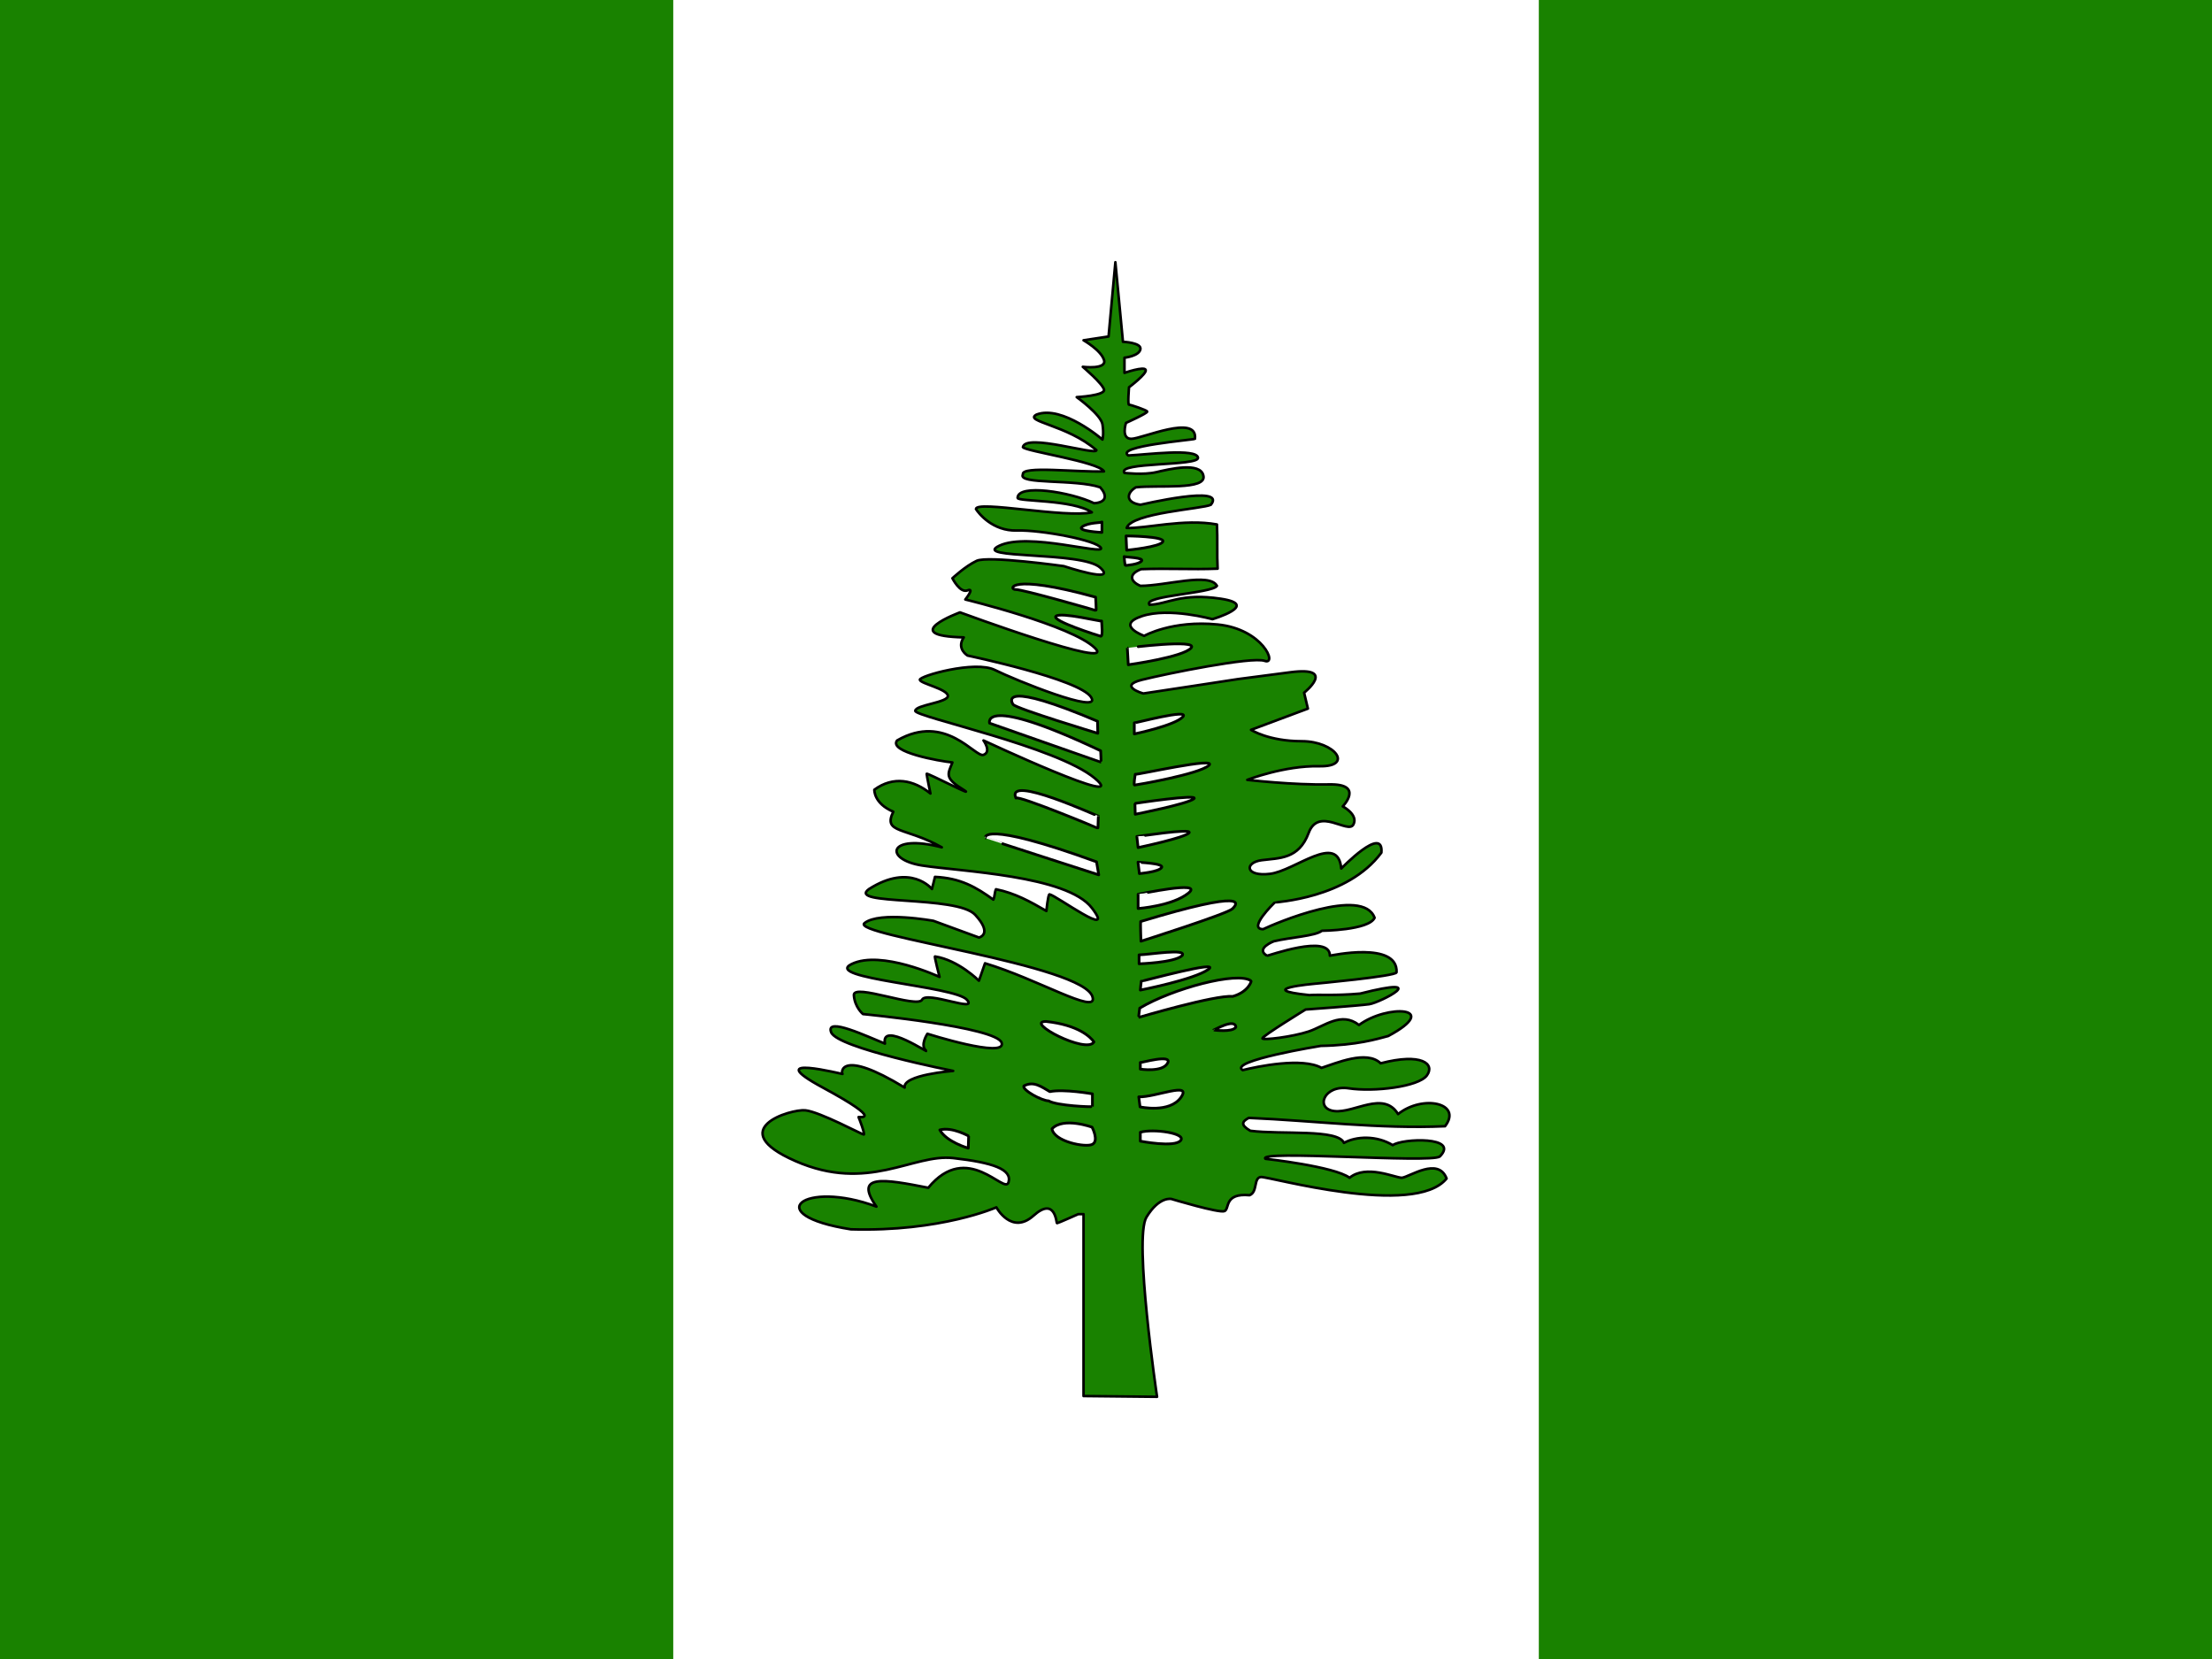
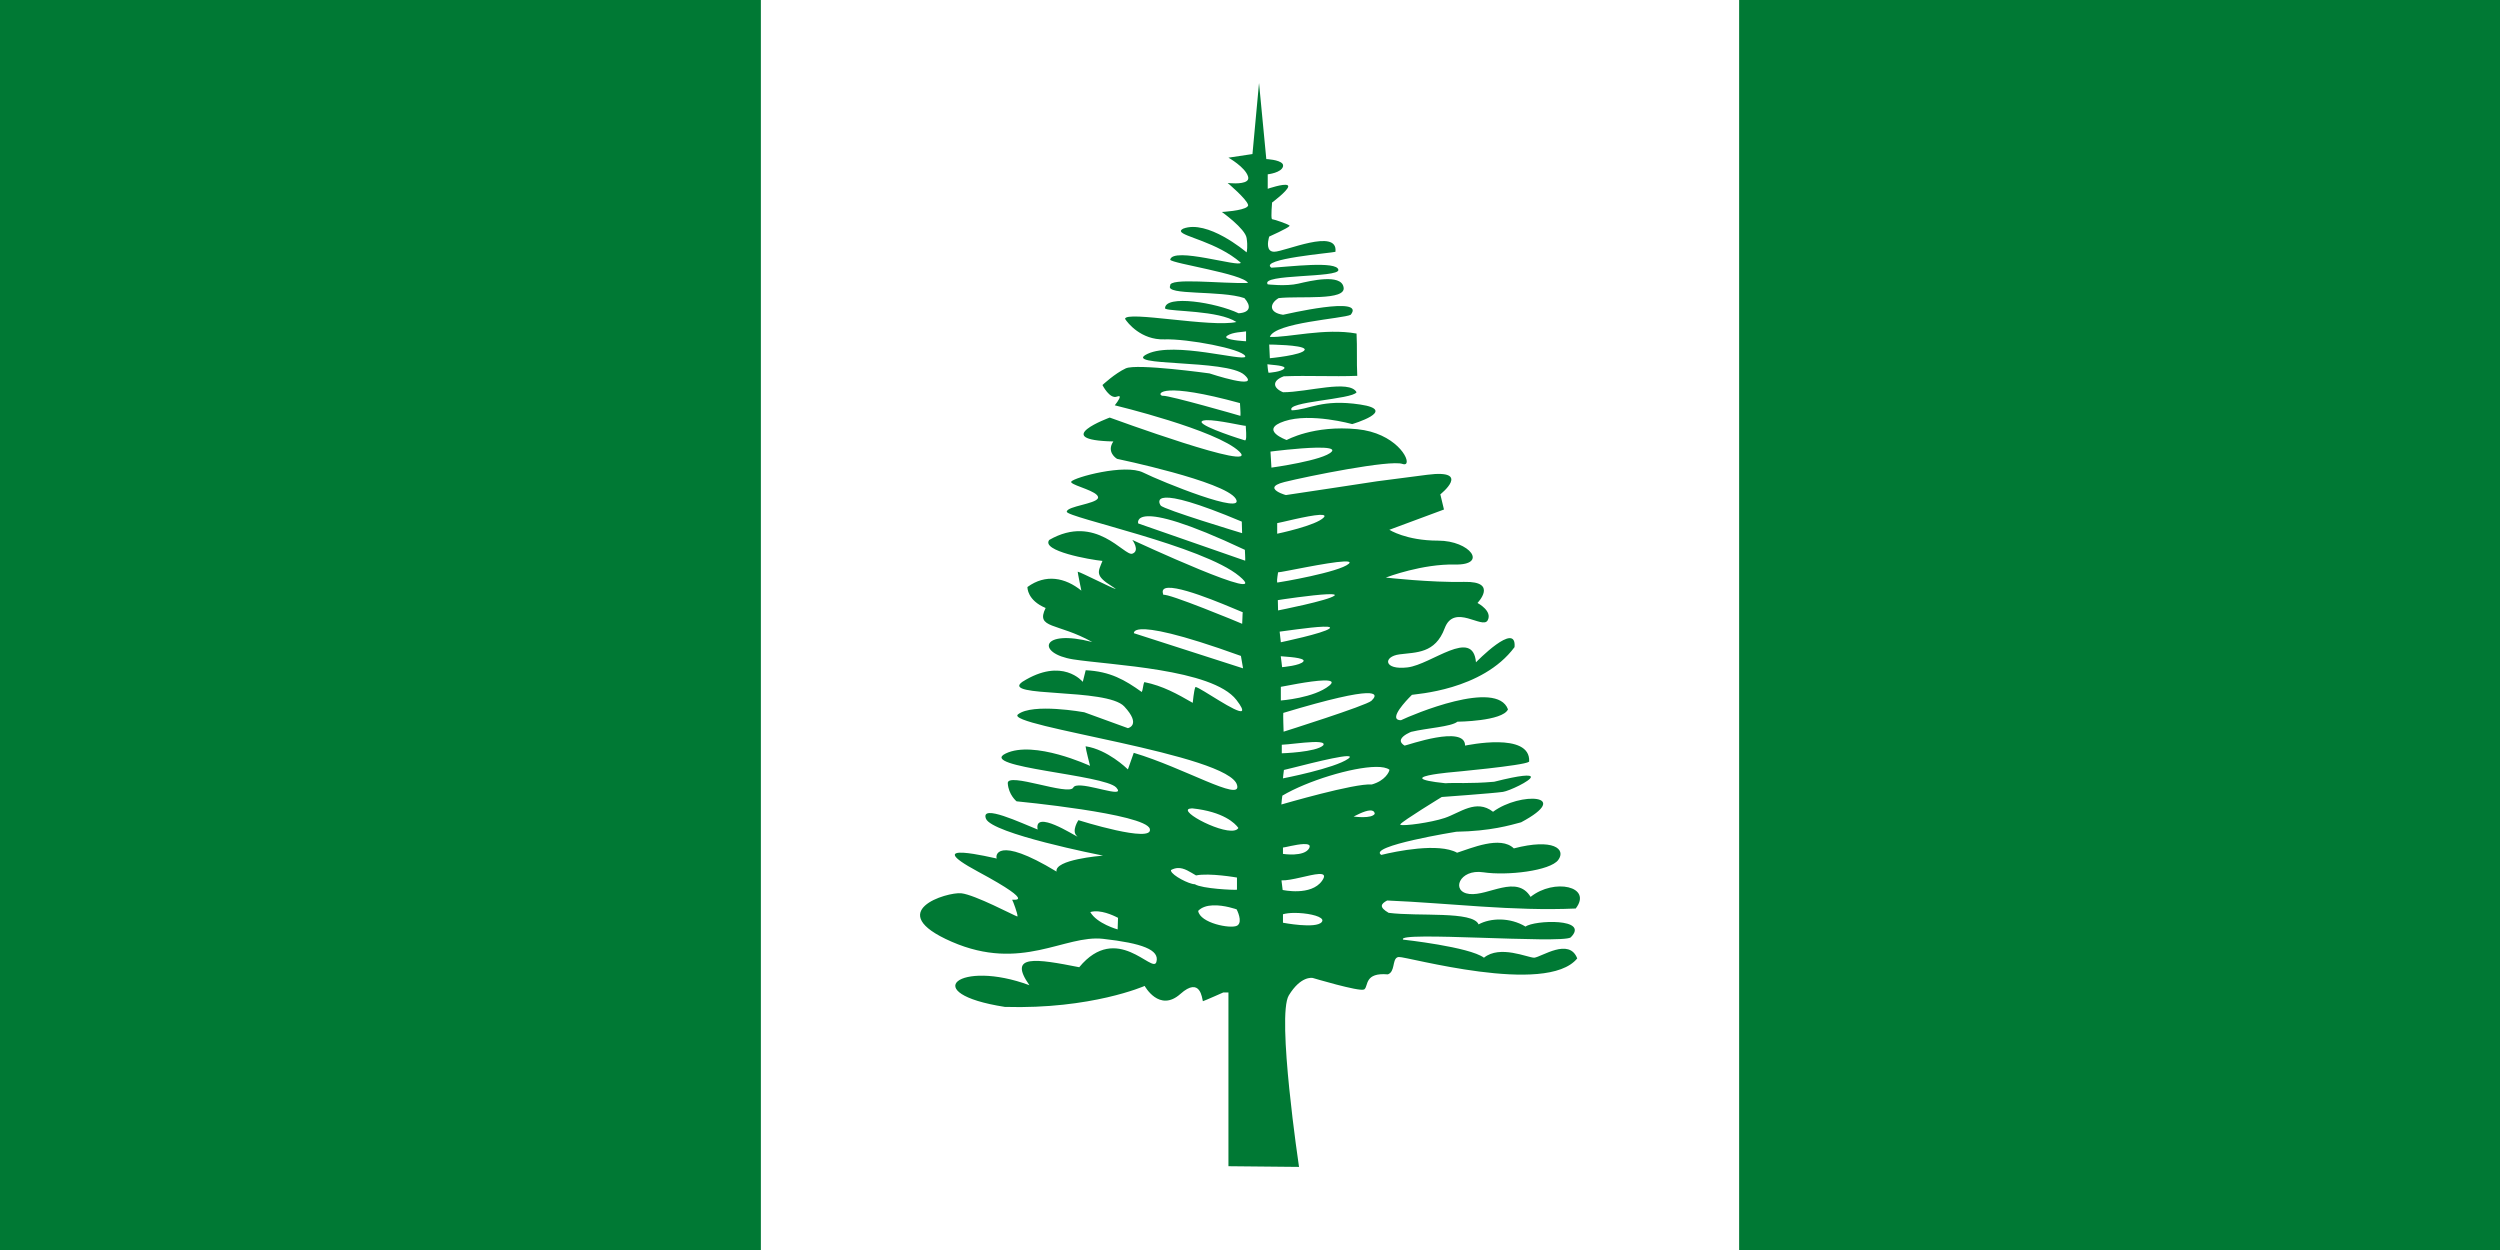
- <svg xmlns="http://www.w3.org/2000/svg" id="svg571" version="1.1" viewBox="0 0 640 480">
-   <g id="flag" fill-rule="evenodd">
-     <rect id="rect609" height="480" width="250.45" y="0" x="194.79" stroke-width="1pt" fill="#fff" />
-     <rect id="rect608" height="480" width="194.79" y="0" x="0" stroke-width="1pt" fill="#198200" />
-     <rect id="rect610" height="480" width="194.77" y="0" x="445.23" stroke-width="1pt" fill="#198200" />
-     <path id="path575" stroke-linejoin="round" d="m313.5 351.29v52.63c7.09 0.073 14.181 0.146 21.271 0.219 0 0-6.798-45.832-3.07-51.972 3.728-6.14 7.237-5.263 7.237-5.263s13.815 4.167 15.35 3.509c1.536-0.658-0.219-5.263 7.237-4.605 2.412-0.877 1.097-5.044 3.29-5.263 2.193-0.219 44.516 11.842 53.726 0.439-2.412-6.359-10.745-0.439-12.938-0.219-1.974 0-10.306-3.947-15.132 0-4.386-3.289-24.341-5.483-24.341-5.483-2.632-2.632 47.586 1.316 50.437-0.657 5.92-5.921-10.964-5.263-13.596-3.29-4.678-2.851-10.545-2.631-14.127-0.657-1.718-4.109-18.036-2.339-27.1-3.509-2.901-1.702-2.405-2.669-0.439-3.728 18.932 0.804 37.772 3.261 56.796 2.412 5.142-6.704-6.478-9.218-13.596-3.509-4.179-6.872-12.719-0.219-18.42-0.877-5.701-0.658-3.07-7.675 4.166-6.579 7.237 1.097 20.175-0.438 22.588-3.728 2.412-3.289-1.44-6.63-13.377-3.508-4.04-3.949-12.938 0-17.104 1.315-5.543-3.092-18.42-0.439-22.806 0.658-4.294-2.669 22.587-7.017 22.587-7.017 10.376-0.184 16.228-1.974 19.516-2.851 15.686-8.407-0.225-9.303-8.456-3.192-5.109-3.989-9.963 0.341-14.569 1.877-4.605 1.535-13.377 2.632-13.377 1.974 0-0.658 12.5-8.334 12.5-8.334s15.35-1.096 18.42-1.535c3.07-0.439 18.782-8.503-2.632-3.07-7.456 0.658-11.842 0.219-14.693 0.439-16.532-1.709 1.536-3.289 1.536-3.289s23.407-2.152 23.683-3.29c0.459-9.126-19.078-4.824-19.297-4.824 0.056-6.52-18.201 0.219-18.201 0-3.489-2.056 1.974-4.166 1.974-4.166 4.824-1.169 12.036-1.513 13.923-3.049 0 0 13.626-0.132 15.243-3.749-3.341-9.219-28.824 1.637-32.236 3.29-4.605 0 3.07-7.456 3.29-7.675 0.219-0.219 21.052-1.096 30.92-14.473 0.686-8.142-11.622 4.605-11.622 4.605-0.919-10.56-13.377 0.658-20.613 1.536-7.236 0.877-7.455-3.29-2.412-3.948 5.043-0.657 10.745-0.219 13.596-7.894 2.85-7.675 11.403 0.439 12.938-2.412 1.535-2.851-3.07-5.263-3.07-5.263s6.359-6.579-3.947-6.359c-10.307 0.219-23.684-1.315-23.684-1.315s10.746-4.167 20.833-3.948c10.088 0.219 4.605-7.236-5.044-7.236-9.648 0-14.692-3.29-14.692-3.29 5.483-2.047 10.964-4.093 16.447-6.14-0.366-1.535-0.731-3.07-1.097-4.605 0 0 9.649-7.675-3.947-5.921-13.596 1.755-15.131 1.974-15.131 1.974s-27.192 4.167-27.411 4.167c-0.219 0-7.456-2.193-0.439-3.948 7.017-1.754 31.797-6.798 35.525-5.482 3.728 1.315-0.439-9.21-13.596-10.526-13.157-1.315-21.271 3.29-21.271 3.29s-8.552-3.07-0.657-5.702c7.894-2.631 20.394 0.877 20.394 0.877s14.035-4.166 2.412-5.92c-11.622-1.755-15.288 1.571-20.613 1.754-2.126-2.654 18.245-3.288 19.516-5.483-2.149-3.949-14.765 0-22.148 0-3.14-1.332-3.343-3.492 0.219-4.824 7.529-0.292 14.598 0.15 22.128-0.142-0.219-4.02 0.021-8.775-0.199-12.795-9.55-1.745-20.755 1.259-26.116 1.005 1.434-4.386 22.067-5.512 24.362-6.706 4.775-5.968-20.175 0-20.394 0-4.351-0.643-4.07-3.391-1.315-5.044 6.359-0.731 20.616 0.925 19.537-3.386-0.826-4.04-9.889-1.877-13.617-0.999-3.728 0.877-9.21 0.219-9.21 0.219-2.387-3.214 21.49-1.907 21.271-4.386-0.312-2.847-15.132-0.877-20.175-0.658-3.941-2.719 18.931-4.513 19.298-4.824 0.826-7.29-15.35 0-18.42 0-3.07 0-1.535-4.605-1.535-4.605s6.359-2.851 6.14-3.289c-0.219-0.439-4.824-1.974-5.263-1.974-0.438 0 0-5.044 0-5.044s5.263-3.947 4.824-5.044c-0.439-1.097-6.14 0.877-6.14 0.877v-4.386s4.166-0.439 4.605-2.412c0.439-1.974-5.044-2.193-5.044-2.193-0.731-7.675-1.462-15.35-2.193-23.025-0.658 7.163-1.315 14.327-1.974 21.49-2.412 0.366-4.824 0.731-7.237 1.096 0 0 5.044 2.851 5.921 5.702 0.877 2.851-6.141 1.974-6.141 1.974s5.702 4.824 6.141 6.579c0.438 1.754-7.895 2.193-7.895 2.193s7.017 5.044 7.456 7.894c0.439 2.851 0 4.386 0 4.386s-11.622-10.087-19.079-7.237c-3.875 2.024 8.877 2.961 17.324 10.307-0.02 1.636-20.517-4.992-21.271-0.877 0.475 1.145 21.887 4.219 23.464 7.017-7.822 0.292-23.999-1.711-23.464 0.877-1.635 2.988 15.279 1.292 22.367 3.728 2.078 2.361 1.861 4.356-1.754 4.605-6.832-3.267-22.112-5.707-22.148-1.536 0.093 1.114 15.796 0.391 21.49 4.167-7.601 1.729-33.383-3.519-33.546-0.964 0.734 1.194 4.819 6.445 11.836 6.226 7.017-0.219 23.244 2.851 24.341 5.044 1.096 2.193-21.052-4.605-29.385-0.658-8.333 3.948 23.902 1.536 29.165 6.36 5.263 4.824-10.526-0.439-10.526-0.439s-21.929-3.07-25.218-1.536c-3.29 1.536-7.017 5.044-7.017 5.044s2.193 4.386 4.386 3.509c2.193-0.877-0.658 2.632-0.658 2.632s30.701 7.455 37.499 14.034c6.798 6.579-39.034-10.306-39.034-10.306s-18.42 6.798 1.096 7.237c-2.245 3.285 1.097 5.262 1.097 5.262s32.455 6.798 35.744 12.061c3.29 5.263-22.148-5.044-27.85-7.894-5.701-2.851-21.929 1.754-21.709 2.85 0.219 1.097 7.895 2.632 8.113 4.605 0.219 1.974-9.429 2.632-9.429 4.386 0 1.755 41.007 10.307 51.972 19.517 10.964 9.21-32.236-10.964-32.236-10.964s2.412 3.289 0 4.166c-2.412 0.877-10.964-12.281-24.999-4.166-2.556 3.338 12.243 5.992 16.008 6.359-1.286 3.306-2.412 4.386 2.851 7.675 5.262 3.29-10.307-4.824-10.307-4.386 0 0.439 1.097 5.702 1.097 5.702-4.859-3.947-10.726-5.139-16.228-1.097 0 0-0.219 3.948 5.482 6.36-3.113 6.361 3.509 4.386 14.035 10.306-15.644-4.089-16.885 3.509-5.701 5.263s41.884 2.851 49.121 12.28c7.237 9.43-10.281-3.616-12.28-3.947-0.439 0.219-0.877 4.824-0.877 4.824-4.678-2.708-8.989-5.141-14.585-6.288-0.439 0.877-0.326 2.121-0.765 2.998-5.078-3.662-9.512-6.222-16.886-6.579-0.292 1.17-0.585 2.339-0.877 3.509 0 0-6.14-7.675-18.201 0-6.735 4.828 25.438 1.754 30.701 7.456 5.263 5.701 1.096 6.579 1.096 6.579-4.386-1.608-8.771-3.217-13.157-4.824 0 0-15.569-2.851-19.955 0.657-4.386 3.509 64.033 12.061 66.006 21.491 1.331 5.114-16.08-5.369-31.139-9.868-0.585 1.681-1.17 3.363-1.755 5.044 0 0-5.98-6.007-12.719-7.017-0.219 0 1.315 5.921 1.315 5.921s-16.885-7.895-25.437-3.728c-8.553 4.166 29.824 6.359 33.332 10.307 3.508 3.947-11.622-2.632-12.938 0-1.316 2.632-19.956-4.824-19.737-1.316 0.219 3.509 2.632 5.483 2.632 5.483s38.814 3.728 40.131 8.333c1.315 4.605-21.491-2.632-21.491-2.632s-2.193 3.29-0.439 4.824c1.754 1.536-13.157-8.771-11.842-1.974-4.836-1.925-17.324-7.894-15.569-3.289 1.754 4.605 35.306 11.184 35.306 11.184s-14.693 1.096-14.035 4.824c-18.901-11.515-18.42-4.167-17.982-3.948 0.439 0.219-24.341-6.14-5.702 3.948 18.64 10.087 10.088 8.333 10.307 8.552 0.219 0.219 1.974 5.044 1.535 5.044-0.439 0-12.719-6.579-16.885-7.017-4.167-0.439-23.903 5.482-2.851 14.692s33.99-2.193 45.612-0.877c11.622 1.315 17.104 3.289 16.008 7.017-1.097 3.728-11.873-12.217-23.215 1.576-12.902-2.553-21.658-4.035-14.998 5.447-21.07-7.874-33.934 2.406-7.399 6.573 26.075 0.769 42.103-6.36 42.103-6.36s4.386 8.114 10.746 2.412c6.359-5.701 6.579 2.193 6.798 2.193 0.219 0 6.14-2.632 6.14-2.632h1.535z" stroke="#000" stroke-linecap="round" stroke-width=".742" fill="#198200" />
-     <path id="path580" stroke-linejoin="round" d="m316.07 320.16v-3.673s-8.283-1.469-12.322-0.643c-2.392-1.371-4.653-3.176-7.512-1.653-0.551 1.194 5.234 4.316 7.162 4.316 2.258 1.429 12.672 1.836 12.672 1.653z" stroke="#000" stroke-linecap="round" stroke-width=".594pt" fill="#fff" />
-     <path id="path581" stroke-linejoin="round" d="m315.97 326.13s-8.283-3.028-11.589 0.461c0.541 3.709 9.752 5.508 11.681 4.498 1.929-1.01 0-4.775-0.092-4.958z" stroke="#000" stroke-linecap="round" stroke-width=".594pt" fill="#fff" />
-     <path id="path582" stroke-linejoin="round" d="m329.93 327.6v2.571s9.917 1.928 11.662-0.184c1.744-2.112-7.897-3.489-11.662-2.388z" stroke="#000" stroke-linecap="round" stroke-width=".594pt" fill="#fff" />
-     <path id="path583" stroke-linejoin="round" d="m329.48 317.35 0.366 2.901s8.539 1.928 11.845-2.755c3.306-4.683-7.504 0.037-12.21-0.146z" stroke="#000" stroke-linecap="round" stroke-width=".594pt" fill="#fff" />
-     <path id="path584" stroke-linejoin="round" d="m329.93 307.4v1.928s6.428 1.011 7.897-1.744c1.469-2.755-7.713 0-7.897-0.184z" stroke="#000" stroke-linecap="round" stroke-width=".594pt" fill="#fff" />
-     <path id="path585" stroke-linejoin="round" d="m316.51 301.46c-0.989-1.411-4.479-4.904-13.846-5.914-6.509-0.021 11.758 9.578 13.846 5.914z" stroke="#000" stroke-linecap="round" stroke-width=".594pt" fill="#fff" />
-     <path id="path586" stroke-linejoin="round" d="m329.75 291.69s-0.367 2.663-0.276 2.663c0.092 0 22.038-6.52 27.18-6.061 4.593-1.299 5.51-4.499 5.326-4.499-3.92-2.857-22.864 2.296-32.23 7.897z" stroke="#000" stroke-linecap="round" stroke-width=".594pt" fill="#fff" />
-     <path id="path587" stroke-linejoin="round" d="m330.21 283.89c-0.092 0.459-0.276 2.571-0.276 2.571s15.518-3.031 19.651-5.968c4.132-2.939-19.191 3.489-19.375 3.397z" stroke="#000" stroke-linecap="round" stroke-width=".594pt" fill="#fff" />
-     <path id="path588" stroke-linejoin="round" d="m329.57 276.27 0.001 2.589s10.358-0.316 12.487-2.405c1.359-2.089-9.129-0.297-12.488-0.184z" stroke="#000" stroke-linecap="round" stroke-width=".594pt" fill="#fff" />
-     <path id="path589" stroke-linejoin="round" d="m351.18 298.01s5.38 0.752 6.391-0.809c-0.199-2.77-6.391 0.9-6.391 0.809z" stroke="#000" stroke-linecap="round" stroke-width=".594pt" fill="#fff" />
-     <path id="path590" stroke-linejoin="round" d="m330.02 266.63c-0.092 0.459 0.091 5.693 0.091 5.693s24.885-7.897 26.446-9.366c1.561-1.469 5.025-5.892-26.538 3.674z" stroke="#000" stroke-linecap="round" stroke-width=".594pt" fill="#fff" />
-     <path id="path591" stroke-linejoin="round" d="m329.29 258.73v4.132s10.009-0.735 14.601-4.5c4.591-3.764-14.601 0.459-14.601 0.368z" stroke="#000" stroke-linecap="round" stroke-width=".594pt" fill="#fff" />
-     <path id="path592" stroke-linejoin="round" d="m317.26 249.36 0.643 3.765s-32.965-10.652-32.873-10.652c0.091 0-1.661-5.426 32.23 6.887z" stroke="#000" stroke-linecap="round" stroke-width=".594pt" fill="#fff" />
-     <path id="path593" stroke-linejoin="round" d="m317.81 236.14c-0.092 0.367-0.092 3.581-0.184 3.489-0.091-0.092-22.864-9.55-23.69-8.723-3.024-7.086 23.875 5.418 23.875 5.234z" stroke="#000" stroke-linecap="round" stroke-width=".594pt" fill="#fff" />
-     <path id="path594" stroke-linejoin="round" d="m328.92 242.02c0 0.092 0.367 3.214 0.367 3.214s13.958-2.939 14.784-4.316c0.826-1.378-15.151 1.194-15.151 1.101z" stroke="#000" stroke-linecap="round" stroke-width=".594pt" fill="#fff" />
-     <path id="path595" stroke-linejoin="round" d="m329.25 249.45c0.129 0.789 0.404 3.306 0.404 3.306s5.601-0.459 6.428-1.745c0.826-1.286-6.832-1.469-6.832-1.561z" stroke="#000" stroke-linecap="round" stroke-width=".594pt" fill="#fff" />
-     <path id="path596" stroke-linejoin="round" d="m328.37 232.47c0 0.276 0.091 3.122 0.091 3.122s15.335-3.03 16.988-4.499c1.653-1.469-17.355 1.377-17.079 1.377z" stroke="#000" stroke-linecap="round" stroke-width=".594pt" fill="#fff" />
-     <path id="path597" stroke-linejoin="round" d="m328.46 224.02c0 0.184-0.551 3.122-0.184 3.122s18.641-3.122 21.487-5.693c2.847-2.571-21.028 2.846-21.303 2.571z" stroke="#000" stroke-linecap="round" stroke-width=".594pt" fill="#fff" />
-     <path id="path598" stroke-linejoin="round" d="m328.19 209.14v3.214s11.846-2.479 14.05-4.959c2.204-2.479-14.05 1.929-14.05 1.745z" stroke="#000" stroke-linecap="round" stroke-width=".594pt" fill="#fff" />
-     <path id="path599" stroke-linejoin="round" d="m326.17 187.47 0.276 4.866s15.886-2.204 18.181-4.866c2.296-2.663-18.548 0-18.457 0z" stroke="#000" stroke-linecap="round" stroke-width=".594pt" fill="#fff" />
-     <path id="path600" stroke-linejoin="round" d="m318.82 151.02v3.03s-7.53-0.367-5.694-1.653 5.694-1.102 5.694-1.377z" stroke="#000" stroke-linecap="round" stroke-width=".594pt" fill="#fff" />
-     <path id="path601" stroke-linejoin="round" d="m325.8 155.06 0.184 4.132s9.733-0.918 10.468-2.479c0.734-1.561-10.468-1.653-10.652-1.653z" stroke="#000" stroke-linecap="round" stroke-width=".594pt" fill="#fff" />
-     <path id="path602" stroke-linejoin="round" d="m325.25 161.03s0.184 2.571 0.367 2.571c0.184 0 3.856-0.276 4.683-1.286 0.826-1.01-4.683-1.102-5.05-1.286z" stroke="#000" stroke-linecap="round" stroke-width=".594pt" fill="#fff" />
-     <path id="path603" stroke-linejoin="round" d="m316.99 172.78c0 0.275 0.275 3.949 0.091 3.856s-21.303-6.152-23.232-6.061c-1.928 0.092-2.479-4.866 23.141 2.204z" stroke="#000" stroke-linecap="round" stroke-width=".594pt" fill="#fff" />
-     <path id="path604" stroke-linejoin="round" d="m318.73 179.67c0 0.735 0.459 4.591-0.276 4.408-0.734-0.184-14.324-4.499-12.947-5.785 1.377-1.286 13.223 1.653 13.223 1.377z" stroke="#000" stroke-linecap="round" stroke-width=".594pt" fill="#fff" />
-     <path id="path605" stroke-linejoin="round" d="m317.54 208.68 0.091 3.489s-23.69-7.162-24.517-8.356c-0.826-1.194-3.122-6.795 24.426 4.866z" stroke="#000" stroke-linecap="round" stroke-width=".594pt" fill="#fff" />
-     <path id="path606" stroke-linejoin="round" d="m318.45 217.22c0 0.092 0.184 3.306 0.092 3.306-0.092 0-32.23-11.294-32.23-11.294s-2.571-8.448 32.138 7.989z" stroke="#000" stroke-linecap="round" stroke-width=".594pt" fill="#fff" />
-     <path id="path607" stroke-linejoin="round" d="m280.26 328.68c0 0.11-0.11 3.517-0.11 3.517s-6.264-1.759-8.242-5.275c3.626-0.989 8.461 1.868 8.352 1.758z" stroke="#000" stroke-width=".594pt" fill="#fff" />
-   </g>
+ <svg xmlns="http://www.w3.org/2000/svg" id="norfolk_islands_flag" viewBox="0 0 920 460">
+   <rect width="920" fill="#007934" height="460" />
+   <rect width="360" fill="#fff" x="280" height="460" />
+   <path d="m463.32 30.575c-0.804 8.704-1.61 17.412-2.414 26.116-2.948 0.444-5.894 0.886-8.842 1.33-0 0 6.141 3.448 7.213 6.912 0.172 0.555 0.103 1.014-0.145 1.359-0.082 0.108-0.207 0.228-0.32 0.318-1.779 1.367-7.039 0.723-7.039 0.723 0-0 6.968 5.879 7.504 8.011 0.012 0.05 0.028 0.096 0.029 0.145-0.001 0.04 0.008 0.106 0 0.145-0.008 0.031-0.046 0.086-0.058 0.116-0.048 0.105-0.133 0.223-0.233 0.318-1.638 1.513-9.366 1.938-9.366 1.938s8.568 6.109 9.104 9.573c0.486 3.139 0.078 4.978 0 5.293-0.599-0.511-14.415-12.122-23.327-8.734-0.444 0.231-0.707 0.45-0.814 0.665-0.047 0.107-0.057 0.241-0.029 0.347 0.624 1.931 13.227 3.91 22.018 11.511-0.218 1.902-25.055-6.051-25.973-1.07 0.777 1.404 26.729 5.145 28.649 8.532-9.558 0.355-29.303-2.103-28.649 1.041-1.997 3.631 18.649 1.58 27.311 4.541 2.539 2.869 2.294 5.279-2.123 5.582-8.349-3.969-27.034-6.919-27.079-1.851 0 0.006-0.001 0.024 0 0.029 0.002 0.006 0.027 0.024 0.029 0.029 0.008 0.016 0.016 0.043 0.029 0.058 0.03 0.029 0.096 0.06 0.145 0.087 2.11 1.052 19.51 0.539 26.061 4.859-9.288 2.101-40.782-4.262-40.982-1.157 0.897 1.45 5.881 7.815 14.456 7.548 8.575-0.267 28.414 3.467 29.755 6.131 0.042 0.083 0.041 0.169 0.029 0.231-0.581 1.858-26.126-5.668-35.95-1.041-10.182 4.797 29.198 1.889 35.63 7.751 6.431 5.862-12.856-0.549-12.856-0.549 0 0-26.783-3.716-30.802-1.851-4.02 1.866-8.58 6.131-8.58 6.131s2.672 5.317 5.352 4.251c0.408-0.162 0.687-0.196 0.844-0.145 0.004 0.002 0.025-0.002 0.029 0 0.004 0.002 0.026 0.027 0.029 0.029 0.006 0.004 0.024 0.024 0.029 0.029 0.004 0.006 0.024 0.023 0.029 0.029 0.002 0.002 0.027 0.026 0.029 0.029 0.012 0.027 0.025 0.083 0.029 0.116 0.063 0.799-1.832 3.123-1.832 3.123s37.532 9.041 45.839 17.034c8.307 7.994-47.7-12.523-47.7-12.523 0-0-22.51 8.259 1.338 8.792-2.658 3.867 1.101 6.247 1.338 6.391 0 0 39.668 8.268 43.687 14.663 4.02 6.395-27.063-6.139-34.03-9.602-6.722-3.342-25.432 1.768-26.497 3.326-0.008 0.012-0.024 0.046-0.029 0.058-0.002 0.006 0.002 0.023 0 0.029-0.002 0.012-0.001 0.047 0 0.058 0.001 0.006-0.001 0.024 0 0.029 0.002 0.006-0.002 0.024 0 0.029 0.002 0.006 0.027 0.024 0.029 0.029 0.002 0.006-0.002 0.024 0 0.029 0.012 0.021 0.041 0.065 0.058 0.087 0.004 0.006 0.024 0.024 0.029 0.029 1.199 1.313 9.55 3.122 9.802 5.379 0.001 0.01-0.001 0.02 0 0.029 0.004 0.121-0.033 0.263-0.087 0.376-1.052 2.028-11.016 2.891-11.431 4.801-0.006 0.033-0.029 0.082-0.029 0.116-0 2.132 50.125 12.524 63.523 23.715s-39.382-13.333-39.382-13.333 2.948 3.995 0 5.061c-2.948 1.065-13.419-14.92-30.569-5.061-3.124 4.056 14.974 7.276 19.575 7.722-1.571 4.017-2.941 5.345 3.49 9.341 0.703 0.437 1.098 0.701 1.251 0.839 0.004 0.004 0.025 0.025 0.029 0.029l0.029 0.029c0.002 0.002-0.001 0.026 0 0.029-0.001 0.002 0.001 0.028 0 0.029-0.002 0-0.026-0-0.029 0-0.004-0-0.025 0-0.029 0-0.996-0.155-12.55-6.059-13.758-6.305-0.012-0.002-0.049 0.001-0.058 0-0.004 0-0.026-0.001-0.029 0 0 0.533 1.338 6.941 1.338 6.941-5.937-4.796-13.114-6.242-19.836-1.33-0.01 0.284-0.059 4.883 6.69 7.722-3.804 7.729 4.299 5.329 17.161 12.523-19.116-4.968-20.647 4.26-6.981 6.391s51.19 3.467 60.033 14.923c1.865 2.417 2.372 3.632 2.007 4.02-1.475 1.329-15.044-8.43-17.015-8.792-0.004 0.002-0.025-0.004-0.029 0-0.004 0.004-0.025 0.024-0.029 0.029-0.025 0.031-0.062 0.093-0.087 0.145-0.482 1.06-0.931 5.668-0.931 5.668-5.717-3.29-10.962-6.241-17.8-7.635-0.536 1.065-0.424 2.579-0.96 3.644-6.205-4.45-11.611-7.578-20.622-8.011-0.357 1.421-0.719 2.859-1.076 4.28 0-0-7.512-9.326-22.251 0-8.23 5.867 31.089 2.124 37.52 9.052 6.431 6.927 1.338 7.982 1.338 7.982-5.359-1.954-10.696-3.888-16.055-5.842 0 0-19.044-3.482-24.403 0.781-5.359 4.264 78.243 14.658 80.654 26.116 1.626 6.214-19.642-6.506-38.044-11.973-0.712 2.034-1.44 4.068-2.152 6.102-0.436-0.429-7.555-7.314-15.532-8.503-0.002 0.004-0.027 0.022-0.029 0.029-0.001 0.01 0 0.045 0 0.058 0.012 0.874 1.629 7.114 1.629 7.114-0 0-20.613-9.603-31.063-4.541-10.451 5.062 36.433 7.726 40.72 12.523 0.469 0.525 0.664 0.907 0.64 1.157-0.008 0.043-0.037 0.109-0.058 0.144-1.036 1.508-15.017-4.062-16.404-1.301-1.608 3.197-24.38-5.853-24.112-1.591 0.268 4.264 3.228 6.652 3.228 6.652-0 0 47.43 4.527 49.038 10.122 1.607 5.595-26.264-3.181-26.264-3.181s-2.696 3.977-0.553 5.842c0.084 0.073 0.151 0.143 0.174 0.173 0.001 0.002-0 0.027 0 0.029-0.002-0.001-0.025 0.001-0.029 0-0.969-0.318-16.07-10.153-14.601-2.603-5.909-2.34-21.166-9.586-19.022-3.991 2.112 5.513 41.905 13.363 43.076 13.593-1.052 0.082-17.881 1.482-17.102 5.871-22.555-13.663-22.502-5.47-21.989-4.83 0.001 0.001-0.001 0.028 0 0.029-1.267-0.199-29.016-7.073-6.952 4.801 11.833 6.367 14.717 8.85 14.776 9.804 0 0.021 0.002 0.067 0 0.087-0.004 0.025-0.02 0.064-0.029 0.087-0.002 0.006-0.026 0.024-0.029 0.029-0.01 0.016-0.018 0.043-0.029 0.058-0.004 0.004-0.025 0.024-0.029 0.029-0.004 0.004-0.024 0.025-0.029 0.029-0.004 0.004-0.024 0.025-0.029 0.029-0.006 0.004-0.024 0.025-0.029 0.029-0.459 0.292-1.567 0.17-1.891 0.173-0.014 0.001-0.048-0.001-0.058 0-0.006 0.002-0.028 0.026-0.029 0.029l0.029 0.029c0.315 0.465 2.046 5.165 1.949 5.987-0.002 0.014-0.026 0.047-0.029 0.058-0.002 0.004 0.002 0.025 0 0.029-0.001 0.002-0.028-0.002-0.029 0-0.002 0.001 0.002 0.028 0 0.029-0.002 0.001-0.027-0-0.029 0-0.002-0-0.026 0-0.029 0-0.967-0.242-15.581-8.008-20.593-8.532-5.092-0.533-29.215 6.653-3.49 17.844s41.526-2.669 55.728-1.07c14.202 1.598 20.914 4.002 19.575 8.532-1.34 4.529-14.528-14.85-28.388 1.909-15.766-3.102-26.462-4.897-18.324 6.623-25.747-9.568-41.47 2.919-9.046 7.982 31.862 0.934 51.452-7.722 51.452-7.722 0 0 5.375 9.878 13.147 2.95 7.407-6.602 7.989 1.8 8.26 2.603 0.004 0.012 0.025 0.022 0.029 0.029 0.002 0.002-0.002 0.028 0 0.029 0.002 0 0.026 0 0.029 0 0.572-0.143 7.475-3.21 7.475-3.21 0.625 0 1.265 0 1.891 0v63.944c8.664 0.089 17.309 0.171 25.973 0.26 0 0-8.307-55.674-3.752-63.134 4.414-7.227 8.586-6.447 8.842-6.391 0 0 16.885 5.051 18.76 4.251 0.022-0.01 0.066-0.018 0.087-0.029 0.014-0.008 0.045-0.021 0.058-0.029 0.033-0.021 0.087-0.063 0.116-0.087 0.006-0.004 0.023-0.024 0.029-0.029 1.372-1.246-0.026-6.161 8.551-5.408 2.648-0.958 1.638-5.156 3.345-6.189 0.03-0.018 0.085-0.042 0.116-0.058 0.064-0.03 0.161-0.065 0.233-0.087 0.1-0.029 0.234-0.046 0.349-0.058 2.68-0.267 54.392 14.376 65.646 0.521-2.948-7.727-13.143-0.527-15.823-0.26-2.412 0-12.602-4.796-18.498 0-5.359-3.996-29.726-6.652-29.726-6.652-3.216-3.197 58.149 1.588 61.632-0.81 7.235-7.195-13.392-6.389-16.608-3.991-5.717-3.464-12.9-3.208-17.277-0.81-2.099-4.992-22.024-2.83-33.099-4.251-3.545-2.067-2.955-3.254-0.553-4.541 23.134 0.977 46.151 3.981 69.398 2.95 6.283-8.145-7.91-11.217-16.608-4.28-5.106-8.35-15.545-0.271-22.512-1.07-6.967-0.8-3.752-9.314 5.09-7.982 8.843 1.333 24.655-0.543 27.602-4.541 2.947-3.996-1.76-8.045-16.346-4.251-4.937-4.798-15.792-0.008-20.884 1.591-6.774-3.757-22.534-0.523-27.893 0.81-5.247-3.243 27.602-8.532 27.602-8.532 12.679-0.223 19.831-2.404 23.85-3.47 19.168-10.215-0.267-11.3-10.325-3.875-6.243-4.847-12.173 0.419-17.8 2.285-5.276 1.748-15.032 3.022-16.23 2.516-0.014-0.006-0.047-0.022-0.058-0.029-0.002-0.002-0.026-0.026-0.029-0.029l-0.029-0.029c-0.001-0.002 0.001-0.026 0-0.029 0-0.002-0-0.026 0-0.029 0.004-0.012 0.021-0.044 0.029-0.058 0.79-1.218 15.241-10.036 15.241-10.036 0-0 18.76-1.347 22.512-1.88 2.286-0.325 10.299-4.096 10.296-5.495-0.067-0.868-3.406-0.788-13.525 1.764-9.111 0.8-14.462 0.283-17.946 0.549-5.603-0.576-7.963-1.163-8.435-1.677-0.018-0.022-0.047-0.065-0.058-0.087-0.039-0.093-0.014-0.2 0.058-0.289 0.018-0.021 0.063-0.066 0.087-0.087 1.373-1.091 10.238-1.88 10.238-1.88 0 0 27.063-2.468 28.853-3.875l0.029-0.029c0.01-0.012 0.023-0.047 0.029-0.058 0.002-0.006 0.028-0.024 0.029-0.029 0.557-11.002-22.959-5.922-23.588-5.842 0.067-7.736-21.224-0.114-22.221 0-0.002-0-0.028 0.001-0.029 0-0.916-0.537-1.315-1.103-1.396-1.62-0.026-0.197-0.001-0.419 0.058-0.607 0.533-1.595 3.752-2.834 3.752-2.834 5.895-1.421 14.71-1.864 17.015-3.731 0 0 16.639-0.146 18.615-4.541-4.083-11.201-35.213 1.983-39.382 3.991-0.835 0-1.347-0.209-1.6-0.549-1.369-1.989 5.386-8.537 5.614-8.763 0.002-0.002 0.024-0.027 0.029-0.029 1.03-0.29 25.884-1.555 37.753-17.555 0.838-9.893-14.194 5.582-14.194 5.582-1.123-12.831-16.345 0.814-25.188 1.88-8.842 1.065-9.101-4.001-2.938-4.801 6.162-0.799 13.124-0.276 16.608-9.602 3.483-9.326 13.947 0.543 15.823-2.921 1.817-3.356-3.424-6.216-3.752-6.391 0 0 7.766-8.017-4.828-7.751-12.467 0.264-28.585-1.554-28.911-1.591 0.782-0.297 13.48-5.059 25.421-4.801 12.327 0.267 5.625-8.792-6.166-8.792-11.79 0-17.946-3.991-17.946-3.991 6.699-2.487 13.399-4.975 20.098-7.462-0.447-1.865-0.891-3.717-1.338-5.582 0 0 11.786-9.333-4.828-7.201-16.614 2.132-18.498 2.4-18.498 2.4-0 0-32.705 4.983-33.478 5.061-0.002 0-0.026 0-0.029 0-0.317-0.049-3.556-1.05-4.159-2.285-0.018-0.041-0.046-0.104-0.058-0.145-0.014-0.049-0.024-0.124-0.029-0.173-0.004-0.058-0.01-0.143 0-0.202 0.135-0.651 1.144-1.354 3.723-1.996 8.575-2.131 38.87-8.251 43.425-6.652 0.587 0.206 1.016 0.159 1.28-0.058 1.708-1.537-3.974-11.338-17.917-12.725-16.078-1.598-25.973 3.991-25.973 3.991s-10.462-3.744-0.814-6.941c9.646-3.197 24.926 1.07 24.926 1.07-0 0 17.14-5.07 2.938-7.201-14.202-2.132-18.68 1.917-25.188 2.14-2.598-3.224 22.297-3.986 23.85-6.652-2.626-4.798-18.028 0-27.05 0-3.837-1.619-4.091-4.252 0.262-5.871 9.2-0.355 17.849 0.182 27.05-0.173-0.268-4.885 0.006-10.675-0.262-15.559-11.67-2.12-25.355 1.553-31.907 1.244 1.753-5.33 26.949-6.705 29.755-8.156 5.789-7.195-24.167-0.111-24.897 0-5.317-0.781-4.995-4.123-1.629-6.131 7.771-0.888 25.197 1.132 23.879-4.107-1.01-4.909-12.082-2.281-16.637-1.215-4.555 1.065-11.256 0.26-11.256 0.26-2.917-3.905 26.27-2.309 26.003-5.321-0.381-3.459-18.501-1.076-24.665-0.81-4.74-3.252 22.286-5.415 23.559-5.842 0.006-0.004 0.026-0.026 0.029-0.029 1.01-8.857-18.76 0-22.512 0-0.645 0-1.133-0.16-1.483-0.434-0.078-0.063-0.167-0.158-0.233-0.231-1.288-1.494-0.145-4.917-0.145-4.917s7.045-3.148 7.475-3.904c0.002-0.006 0.027-0.023 0.029-0.029 0.001-0.002-0.001-0.026 0-0.029-0-0.002 0-0.027 0-0.029-0.002-0.004-0.026-0.025-0.029-0.029-0.016-0.022-0.055-0.061-0.087-0.087-0.827-0.633-5.673-2.232-6.311-2.285-0.004-0-0.025 0-0.029 0-0.004-0.002-0.025-0.027-0.029-0.029-0.008-0.006-0.022-0.02-0.029-0.029-0.004-0.004-0.026-0.023-0.029-0.029-0.365-0.745 0.087-6.045 0.087-6.045s5.582-4.16 5.934-5.813c0.002-0.014-0.002-0.045 0-0.058 0.002-0.014-0.001-0.045 0-0.058 0-0.012 0.001-0.045 0-0.058-0.001-0.012 0.002-0.046 0-0.058-0.001-0.006 0.001-0.023 0-0.029-0.004-0.016-0.023-0.042-0.029-0.058-0.002-0.006 0.002-0.024 0-0.029-0.002-0.004-0.026-0.024-0.029-0.029-0.006-0.01-0.023-0.02-0.029-0.029-0.01-0.014-0.018-0.045-0.029-0.058-0.004-0.004-0.025-0.025-0.029-0.029-0.022-0.018-0.06-0.042-0.087-0.058-0.012-0.006-0.046-0.023-0.058-0.029-1.41-0.673-7.242 1.33-7.242 1.33-0-1.776 0-3.545 0-5.322-0 0 5.106-0.552 5.643-2.95 0.031-0.141 0.016-0.279 0-0.405-0.008-0.05-0.014-0.126-0.029-0.173-0.033-0.103-0.083-0.225-0.146-0.318-0.01-0.014-0.048-0.044-0.058-0.058-1.168-1.5-5.934-1.706-5.934-1.706-0.893-9.326-1.782-18.641-2.676-27.966zm-4.77 91.332v3.673c0 0-6.009-0.306-7.126-1.244-0.006-0.004-0.024-0.024-0.029-0.029-0.004-0.004-0.025-0.024-0.029-0.029-0.004-0.004-0.025-0.024-0.029-0.029-0.004-0.004-0.025-0.024-0.029-0.029-0.01-0.014-0.022-0.043-0.029-0.058-0.002-0.004 0.002-0.024 0-0.029-0.002-0.004-0.028-0.024-0.029-0.029-0.001-0.004 0.001-0.024 0-0.029-0.001-0.01 0-0.048 0-0.058 0-0.006-0.001-0.024 0-0.029 0.001-0.006-0.001-0.024 0-0.029 0.006-0.021 0.018-0.065 0.029-0.087 0.002-0.006 0.026-0.023 0.029-0.029 0.014-0.022 0.039-0.064 0.058-0.087 0.006-0.006 0.024-0.023 0.029-0.029 0.012-0.012 0.045-0.046 0.058-0.058 0.04-0.035 0.093-0.079 0.145-0.116 2.016-1.403 6.042-1.37 6.835-1.591 0.006-0.002 0.023 0.002 0.029 0 0.006-0.002 0.024-0.027 0.029-0.029 0.004-0.002 0.025 0.002 0.029 0 0.004-0.002 0.026-0.026 0.029-0.029zm8.522 4.888c0.208 0 11.97 0.101 13.001 1.62 0.008 0.012 0.023 0.045 0.029 0.058 0.008 0.02 0.024 0.067 0.029 0.087 0.002 0.014-0.001 0.044 0 0.058-0 0.021 0.004 0.066 0 0.087-0.006 0.022-0.02 0.065-0.029 0.087-0.898 1.897-12.798 3.037-12.798 3.037l-0.233-5.032zm-0.669 7.259c0.004 0.002 0.025-0.002 0.029 0 0.004 0.002 0.023-0.002 0.029 0 0.698 0.183 5.57 0.34 6.166 1.157 0.006 0.008 0.025 0.021 0.029 0.029 0.002 0.004-0.002 0.025 0 0.029 0.004 0.008 0.026 0.021 0.029 0.029 0.001 0.004-0.001 0.025 0 0.029 0 0.004-0 0.025 0 0.029 0 0.004 0 0.025 0 0.029-0 0.004 0.001 0.025 0 0.029-0.001 0.004 0.001 0.025 0 0.029-0.002 0.004-0.028 0.024-0.029 0.029-0.002 0.004 0.002 0.024 0 0.029-0.008 0.014-0.02 0.044-0.029 0.058-0.004 0.004-0.026 0.024-0.029 0.029-0.004 0.004 0.004 0.024 0 0.029-1.01 1.227-5.506 1.562-5.73 1.562-0.002-0-0.027 0.001-0.029 0-0.002-0.001 0.002-0.028 0-0.029-0.004-0.006-0.025-0.023-0.029-0.029-0.206-0.415-0.407-3.066-0.407-3.066zm-35.863 9.66c3.841-0.198 11.462 0.701 25.77 4.627 0 0.303 0.29 3.992 0.174 4.598-0.001 0.004-0.028 0.025-0.029 0.029-0.001 0.004 0.001 0.026 0 0.029-0.002 0.002-0.026 0.029-0.029 0.029-0.224-0.112-26.031-7.486-28.388-7.375-0.064 0.002-0.142 0.006-0.204 0-0.052-0.006-0.126-0.018-0.174-0.029-0.064-0.016-0.147-0.061-0.204-0.087-0.021-0.01-0.068-0.018-0.087-0.029-0.006-0.004-0.023-0.025-0.029-0.029-0.078-0.053-0.156-0.133-0.204-0.202-0.004-0.006-0.026-0.023-0.029-0.029-0.006-0.012-0.024-0.046-0.029-0.058-0.002-0.006 0.002-0.023 0-0.029-0.004-0.012-0.026-0.046-0.029-0.058-0.001-0.006 0.001-0.023 0-0.029-0.001-0.012 0-0.045 0-0.058 0-0.012-0.001-0.045 0-0.058 0.004-0.032 0.018-0.083 0.029-0.116 0.032-0.079 0.097-0.181 0.174-0.26 0.395-0.384 1.383-0.769 3.287-0.868zm13.379 10.903c4.114-0.147 13.969 2.211 14.514 2.082-0 0.781 0.436 4.475-0.058 5.235-0.004 0.006-0.024 0.023-0.029 0.029-0.004 0.006-0.024 0.024-0.029 0.029-0.006 0.004-0.024 0.025-0.029 0.029-0.01 0.006-0.047 0.024-0.058 0.029-0.006 0.002-0.023-0.001-0.029 0-0.012 0.001-0.045 0.001-0.058 0-0.006-0.001-0.022 0.002-0.029 0-0.838-0.208-15.382-4.802-15.939-6.681-0.008-0.031-0.001-0.086 0-0.116 0.006-0.066 0.038-0.146 0.087-0.202 0.006-0.006 0.022-0.023 0.029-0.029 0.006-0.006 0.022-0.023 0.029-0.029 0.279-0.22 0.855-0.349 1.6-0.376zm40.487 10.122c3.928-0.076 6.702 0.258 5.672 1.446-2.805 3.235-22.192 5.9-22.192 5.9l-0.349-5.9c0.416-0.061 10.267-1.318 16.87-1.446zm-55.495 18.394c3.297-0.174 10.974 1.626 28.068 8.821l0.116 4.251c0 0-28.948-8.73-29.958-10.18-0.497-0.714-1.421-2.723 1.774-2.892zm56.717 6.334c0.881-0.044 1.501 0.044 1.716 0.26 0.006 0.006 0.024 0.023 0.029 0.029 0.012 0.02 0.022 0.066 0.029 0.087 0.004 0.022 0.03 0.063 0.029 0.087-0.012 0.122-0.104 0.286-0.262 0.463-2.694 3.013-17.161 6.016-17.161 6.016s-0-3.792 0-3.904c0.002 0 0.026-0 0.029 0 0.659-0.022 11.279-2.819 15.59-3.037zm-63.465 0.521c4.322-0.228 14.08 2.051 35.95 12.349-0 0.107 0.195 3.658 0.116 3.991-0.002-0-0.026 0.001-0.029 0-1.297-0.416-39.353-13.708-39.353-13.708-0.041-0.146-0.613-2.425 3.316-2.632zm72.452 16.63c1.106-0.046 1.831 0.049 2.007 0.289 0.016 0.028 0.027 0.084 0.029 0.116-0.004 0.116-0.101 0.263-0.291 0.434-3.451 3.099-25.453 6.854-26.235 6.912-0.004 0-0.026 0-0.029 0-0.002-0.001-0.026 0.002-0.029 0-0.002-0.002-0.026-0.026-0.029-0.029-0.008-0.01-0.023-0.044-0.029-0.058-0.002-0.006 0.002-0.024 0-0.029-0.004-0.012-0.026-0.045-0.029-0.058-0.14-0.718 0.316-3.234 0.349-3.586 0-0.006 0-0.025 0-0.029 0.001 0.001 0.027-0.001 0.029 0 0.004 0.001 0.024 0.029 0.029 0.029 0.006 0 0.023-0 0.029 0 1.408-0.023 18.27-3.745 24.199-3.991zm-64.686 9.688c6.55-0.336 26.397 8.713 27.37 8.994 0.002 0.001 0.027-0 0.029 0-0.102 0.404-0.119 3.671-0.204 4.194-0.002 0.014 0.002 0.05 0 0.058-0.001 0.002-0.028-0.001-0.029 0-0.535-0.285-27.736-11.51-28.94-10.614-0.75-1.768 0.028-2.542 1.774-2.632zm58.52 2.372c1.363-0.06 2.361 0.001 2.676 0.173 0.038 0.024 0.073 0.058 0.087 0.087 0.002 0.004-0.001 0.024 0 0.029 0 0.006 0 0.024 0 0.029-0.002 0.012 0.006 0.046 0 0.058-0.004 0.006-0.025 0.023-0.029 0.029-0.02 0.025-0.056 0.059-0.087 0.087-2.02 1.785-20.767 5.466-20.767 5.466s-0.087-3.454-0.087-3.789c0.532-0.113 12.635-1.925 18.208-2.169zm-1.512 11.944c1.319-0.044 2.254 0.031 2.472 0.26l0.029 0.029c0.006 0.01-0.002 0.047 0 0.058 0.001 0.006 0.029 0.023 0.029 0.029-0 0.006-0.028 0.023-0.029 0.029-0.002 0.012 0.006 0.045 0 0.058-0.004 0.006-0.025 0.022-0.029 0.029-0.016 0.026-0.035 0.06-0.058 0.087-0.018 0.021-0.064 0.066-0.087 0.087-2.023 1.737-17.917 5.061-17.917 5.061s-0.436-3.792-0.436-3.904c0.441 0.01 11.067-1.658 16.026-1.822zm-67.071 0.954c3.835-0.241 13.337 1.33 36.793 9.804l0.785 4.569c0 0-39.055-12.536-40.167-12.928 0.002 0-0.001-0.026 0-0.029 0.001-0.024-0.006-0.083 0-0.145 0.014-0.115 0.072-0.295 0.204-0.463 0.275-0.335 0.904-0.717 2.385-0.81zm51.452 9.92c0.471 0.1 7.019 0.316 8.231 1.33 0.006 0.004 0.024 0.024 0.029 0.029 0.004 0.004 0.024 0.024 0.029 0.029 0.004 0.004 0.025 0.024 0.029 0.029 0.012 0.016 0.02 0.043 0.029 0.058 0.002 0.006 0.026 0.024 0.029 0.029 0.01 0.021 0.024 0.065 0.029 0.087 0.001 0.006-0.001 0.023 0 0.029 0.001 0.006-0 0.023 0 0.029-0 0.012 0.001 0.047 0 0.058-0.001 0.006 0.001 0.023 0 0.029-0.002 0.012-0.025 0.046-0.029 0.058-0.002 0.006 0.002 0.023 0 0.029-0.006 0.012-0.022 0.046-0.029 0.058-1.01 1.562-7.853 2.14-7.853 2.14s-0.336-3.061-0.494-4.02zm15.852 8.908c1.525-0.036 2.619 0.137 2.85 0.578 0.13 0.299-0.12 0.741-0.843 1.33-5.611 4.575-17.83 5.466-17.83 5.466v-5.032c0.002 0 0.023 0 0.029 0 0.694-0.082 10.731-2.222 15.794-2.343zm15.561 4.685c1.937-0.073 2.771 0.25 3.025 0.694 0.02 0.039 0.046 0.103 0.058 0.145 0.018 0.075 0.035 0.18 0.029 0.26-0.062 0.573-0.687 1.26-1.163 1.706-1.908 1.785-32.314 11.366-32.314 11.366s-0.229-6.355-0.116-6.912c17.777-5.357 26.472-7.108 30.482-7.259zm-19.662 17.989c1.933-0.072 3.445 0.042 3.897 0.492 0.028 0.03 0.069 0.083 0.087 0.116 0.01 0.02 0.022 0.065 0.029 0.087 0.006 0.022-0.002 0.064 0 0.087 0.001 0.039 0.01 0.103 0 0.145-0.022 0.085-0.081 0.19-0.146 0.289-2.601 2.539-15.241 2.921-15.241 2.921v-3.152c2.373-0.08 7.657-0.846 11.372-0.983zm12.652 5.177c0.601-0.014 0.967 0.083 1.018 0.26 0.002 0.014 0.002 0.043 0 0.058-0.03 0.148-0.207 0.371-0.582 0.636-5.049 3.57-24.025 7.23-24.025 7.23s0.235-2.495 0.349-3.095c0.528-0.008 18.699-4.979 23.239-5.09zm10.645 3.962c2.236-0.021 3.943 0.307 4.915 1.012 0.002 0 0.027-0 0.029 0 0.001 0.002-0.001 0.026 0 0.029 0 0.004-0 0.025 0 0.029-0 0.01 0.001 0.046 0 0.058-0.095 0.692-1.517 3.945-6.515 5.35-6.234-0.554-32.693 7.224-33.216 7.346-0.002-0.002-0.028 0.002-0.029 0-0.002-0.01 0.001-0.043 0-0.058-0.014-0.498 0.349-3.181 0.349-3.181 9.12-5.423 25.695-10.503 34.466-10.585zm-67.74 15.27c0.058-0.001 0.112-0 0.174 0 11.445 1.227 15.72 5.487 16.928 7.201-2.282 3.982-20.37-4.948-18.469-6.854 0.218-0.193 0.665-0.333 1.367-0.347zm65.588 0.752c0.455-0.018 0.87 0.075 1.163 0.26 0.12 0.08 0.238 0.194 0.32 0.318 0.11 0.178 0.184 0.418 0.204 0.694-1.196 1.837-7.379 1.035-7.766 0.983 0.311-0.11 3.882-2.173 6.079-2.256zm-24.519 12.378c0.849-0.035 1.554 0.05 1.949 0.289 0.048 0.031 0.108 0.079 0.145 0.116 0.012 0.012 0.047 0.045 0.058 0.058 0.016 0.02 0.045 0.065 0.058 0.087 0.012 0.022 0.02 0.063 0.029 0.087 0.072 0.216 0.044 0.515-0.145 0.868-1.795 3.347-9.656 2.111-9.656 2.111v-2.343c0.002 0.001 0.027-0.001 0.029 0 0.443 0.037 4.775-1.16 7.533-1.272zm-46.304 8.821c2.418-0.121 4.532 1.456 6.748 2.719 4.937-1.004 15.066 0.781 15.066 0.781v4.454c0 0.004-0.023 0.026-0.029 0.029-0.004 0.002-0.023-0.002-0.029 0-0.922 0.16-12.793-0.356-15.444-2.024-2.162 0-8.284-3.212-8.755-4.859-0.004-0.014-0.026-0.044-0.029-0.058-0.004-0.02 0.002-0.067 0-0.087-0.001-0.014-0-0.045 0-0.058 0.001-0.012-0.002-0.046 0-0.058 0.001-0.006-0.001-0.023 0-0.029 0.002-0.012 0.025-0.046 0.029-0.058 0.002-0.006-0.002-0.023 0-0.029 0.846-0.448 1.67-0.684 2.443-0.723zm51.918 2.198c1.857-0.099 2.644 0.471 1.192 2.516-4.039 5.69-14.485 3.355-14.485 3.355l-0.436-3.528c3.684 0.143 10.418-2.165 13.728-2.343zm-39.033 11.539c4.224-0.196 8.813 1.475 8.813 1.475 0.108 0.214 2.27 4.452 0.349 5.871-0.071 0.051-0.15 0.101-0.233 0.145-2.357 1.227-13.62-0.959-14.281-5.466 1.325-1.391 3.289-1.929 5.352-2.025zm-43.541 2.198c3.863-0.23 8.177 2.136 8.668 2.372 0.006 0.002 0.025-0.001 0.029 0 0 0.133-0.145 4.28-0.145 4.28s-7.646-2.119-10.064-6.391c0.485-0.131 1.002-0.23 1.512-0.26zm73.558 0.578c4.308-0.027 9.513 0.979 10.267 2.429 0.143 0.297 0.1 0.624-0.174 0.954-2.132 2.565-14.252 0.231-14.252 0.231v-3.123c1.078-0.314 2.564-0.482 4.159-0.492z" fill="#007934" />
</svg>
